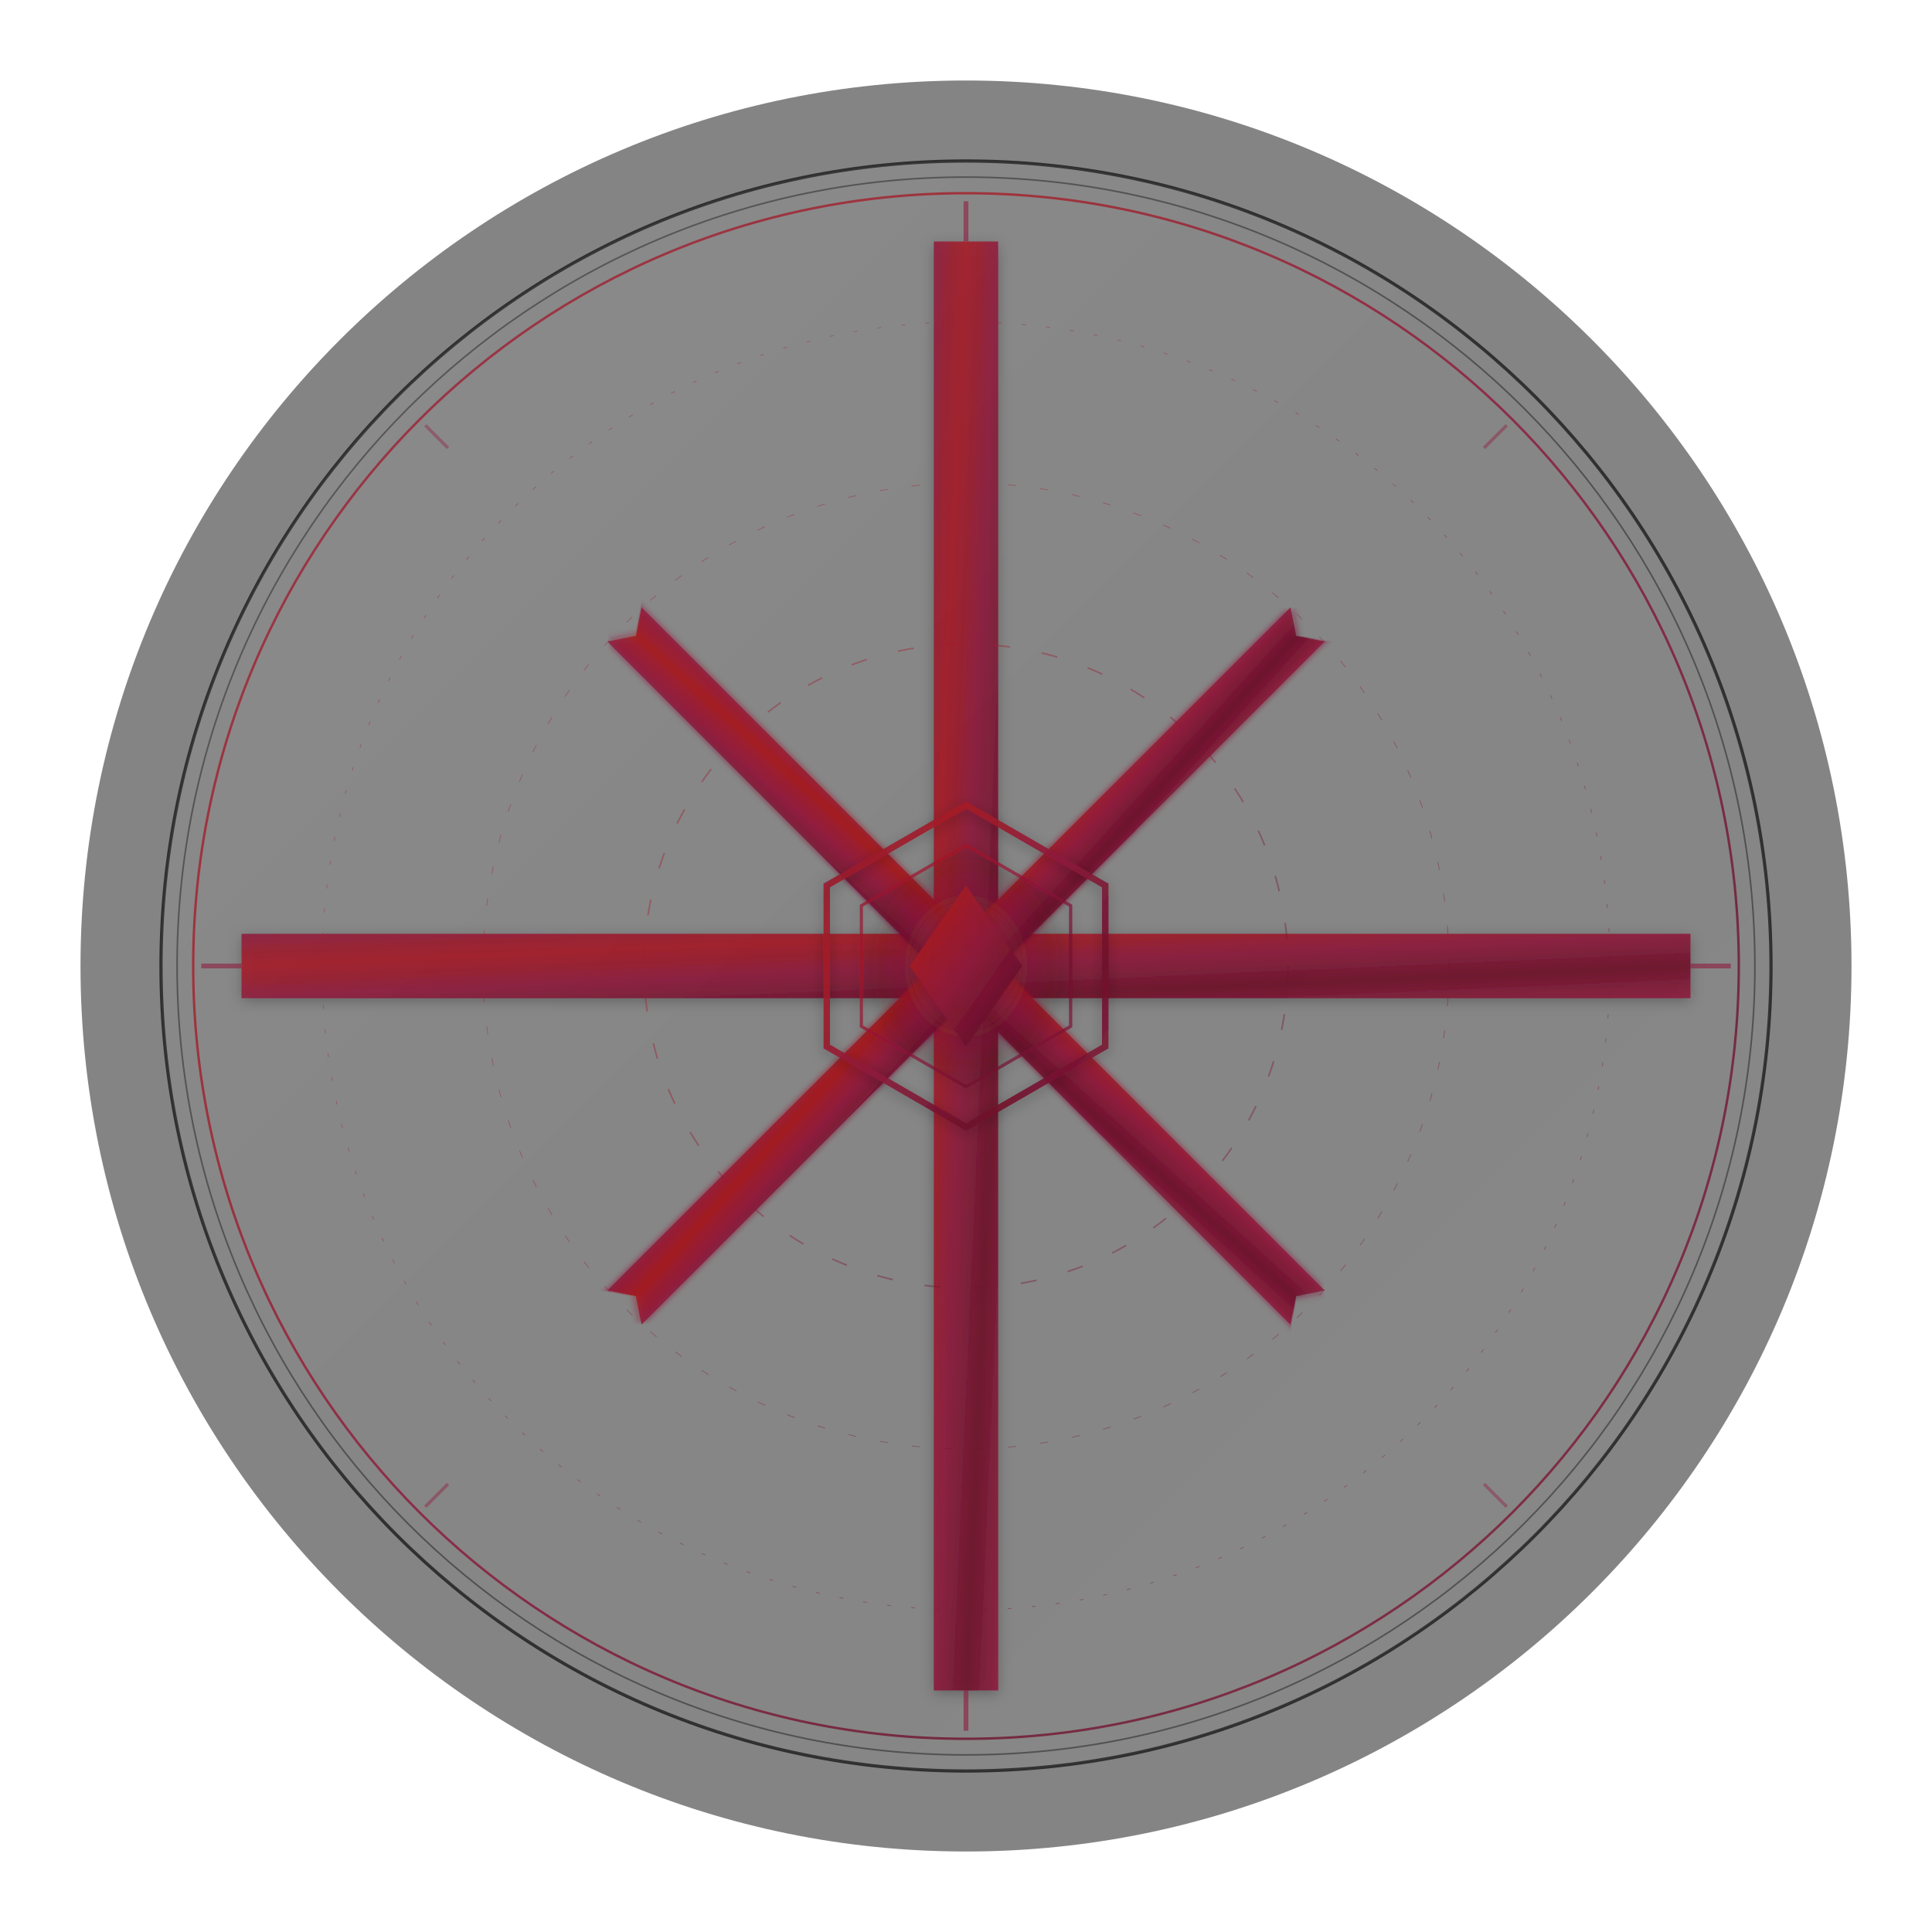
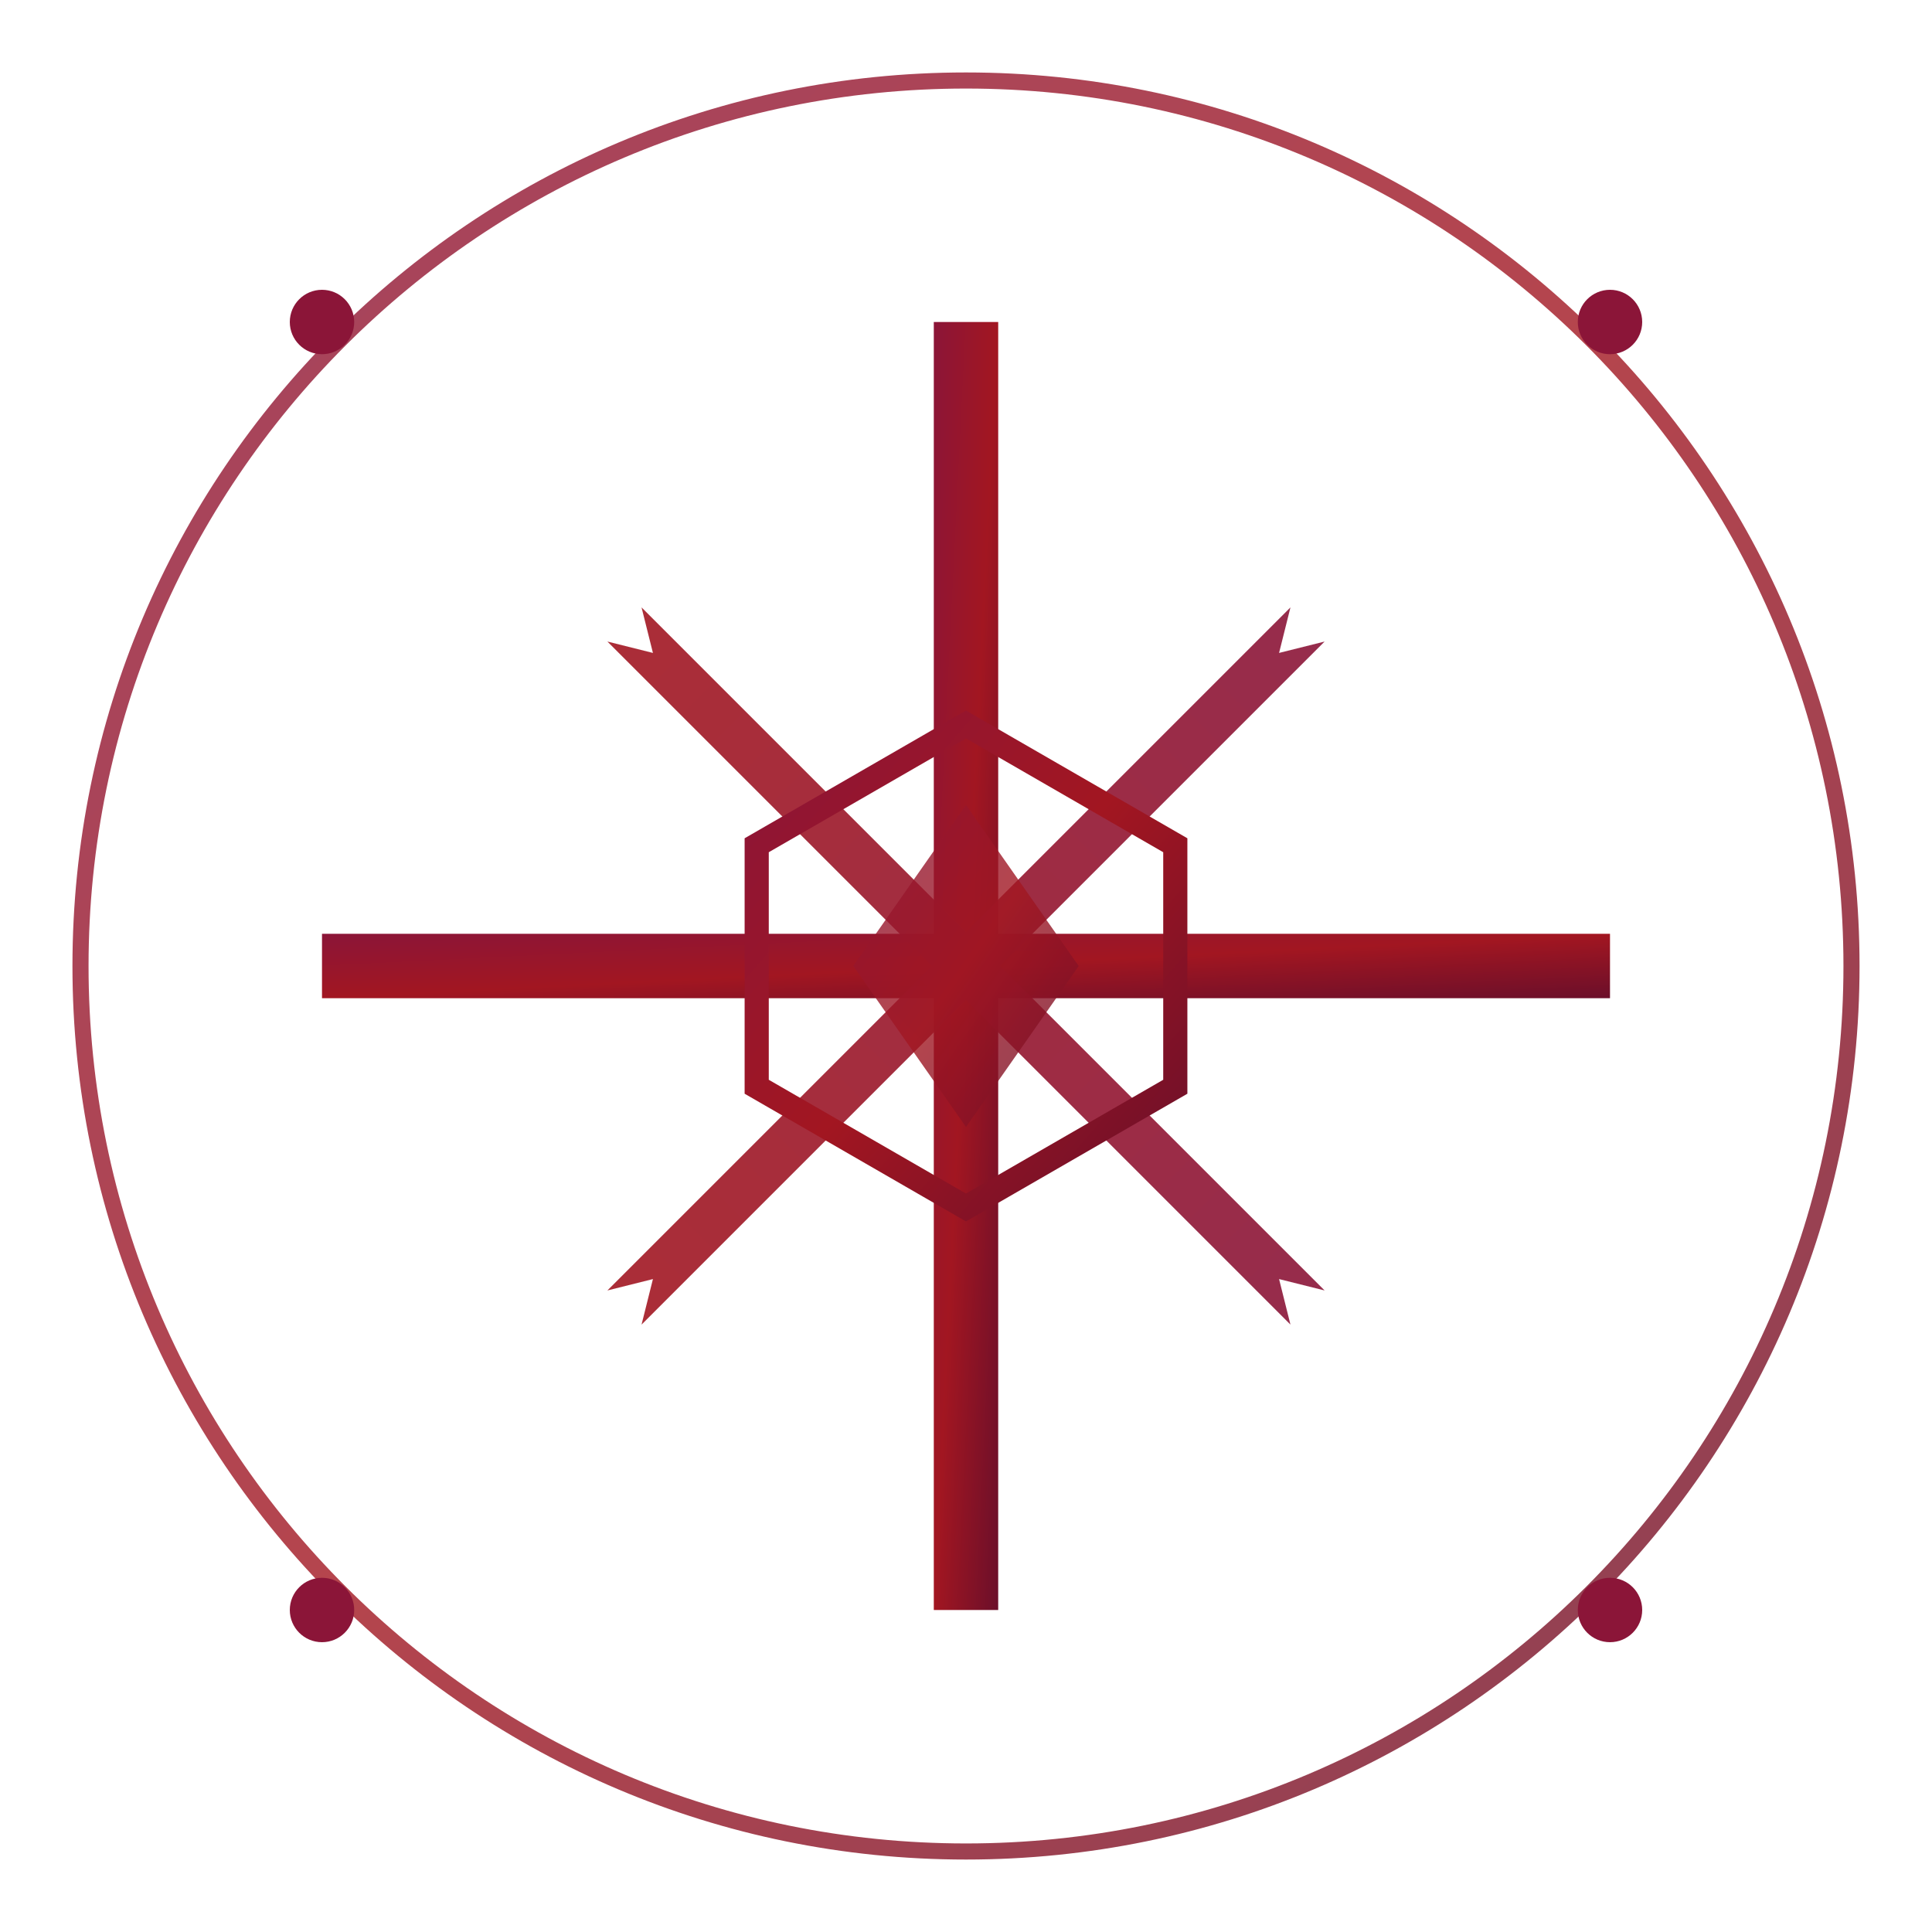
- <svg xmlns="http://www.w3.org/2000/svg" width="2400" height="2400" viewBox="0 0 2400 2400">
+ <svg xmlns="http://www.w3.org/2000/svg" width="240" height="240" viewBox="0 0 240 240">
  <defs>
    <linearGradient id="primaryGradient" x1="0%" y1="0%" x2="100%" y2="100%">
      <stop offset="0%" style="stop-color:#8B1538;stop-opacity:1" />
-       <stop offset="25%" style="stop-color:#A21621;stop-opacity:1" />
-       <stop offset="50%" style="stop-color:#8B1538;stop-opacity:1" />
-       <stop offset="75%" style="stop-color:#6B0F2A;stop-opacity:1" />
+       <stop offset="50%" style="stop-color:#A21621;stop-opacity:1" />
+       <stop offset="100%" style="stop-color:#6B0F2A;stop-opacity:1" />
+     </linearGradient>
+     <linearGradient id="accentGradient" x1="0%" y1="0%" x2="100%" y2="0%">
+       <stop offset="0%" style="stop-color:#A21621;stop-opacity:1" />
      <stop offset="100%" style="stop-color:#8B1538;stop-opacity:1" />
    </linearGradient>
-     <radialGradient id="centerGlow" cx="50%" cy="50%" r="50%">
-       <stop offset="0%" style="stop-color:#A21621;stop-opacity:0.8" />
-       <stop offset="40%" style="stop-color:#8B1538;stop-opacity:0.5" />
-       <stop offset="70%" style="stop-color:#6B0F2A;stop-opacity:0.3" />
-       <stop offset="100%" style="stop-color:#000000;stop-opacity:0" />
-     </radialGradient>
-     <linearGradient id="metalSheen" x1="0%" y1="0%" x2="100%" y2="100%">
-       <stop offset="0%" style="stop-color:#ffffff;stop-opacity:0.2" />
-       <stop offset="50%" style="stop-color:#ffffff;stop-opacity:0.05" />
-       <stop offset="100%" style="stop-color:#ffffff;stop-opacity:0.1" />
-     </linearGradient>
-     <filter id="subtleShadow" x="-50%" y="-50%" width="200%" height="200%">
-       <feGaussianBlur in="SourceAlpha" stdDeviation="8" />
-       <feOffset dx="0" dy="4" result="offsetblur" />
-       <feFlood flood-color="#000000" flood-opacity="0.3" />
-       <feComposite in2="offsetblur" operator="in" />
-       <feMerge>
-         <feMergeNode />
-         <feMergeNode in="SourceGraphic" />
-       </feMerge>
-     </filter>
-     <filter id="innerGlow" x="-50%" y="-50%" width="200%" height="200%">
-       <feGaussianBlur stdDeviation="4" result="coloredBlur" />
-       <feMerge>
-         <feMergeNode in="coloredBlur" />
-         <feMergeNode in="SourceGraphic" />
-       </feMerge>
-     </filter>
  </defs>
-   <circle cx="1200" cy="1200" r="1100" fill="#0a0a0a" opacity="0.5" />
-   <g transform="translate(1200,1200)">
-     <circle cx="0" cy="0" r="1000" fill="none" stroke="#1a1a1a" stroke-width="4" opacity="0.8" />
-     <circle cx="0" cy="0" r="980" fill="none" stroke="#2a2a2a" stroke-width="2" opacity="0.6" />
-     <circle cx="0" cy="0" r="960" fill="none" stroke="url(#primaryGradient)" stroke-width="3" opacity="0.8" />
-     <g filter="url(#subtleShadow)">
-       <rect x="-40" y="-900" width="80" height="1800" fill="url(#primaryGradient)" opacity="0.9">
-         <animateTransform attributeName="transform" type="scale" values="1,1;1,1.02;1,1" dur="4s" repeatCount="indefinite" />
-       </rect>
-       <rect x="-900" y="-40" width="1800" height="80" fill="url(#primaryGradient)" opacity="0.9">
-         <animateTransform attributeName="transform" type="scale" values="1,1;1.02,1;1,1" dur="4s" repeatCount="indefinite" />
-       </rect>
+   <g transform="translate(120,120)">
+     <circle cx="0" cy="0" r="110" fill="none" stroke="url(#primaryGradient)" stroke-width="2" opacity="0.8" />
+     <g>
+       <rect x="-4" y="-80" width="8" height="160" fill="url(#primaryGradient)" />
+       <rect x="-80" y="-4" width="160" height="8" fill="url(#primaryGradient)" />
    </g>
-     <g transform="rotate(45)" filter="url(#innerGlow)">
-       <path d="M -600,-30 L 600,-30 L 580,0 L 600,30 L -600,30 L -580,0 Z" fill="url(#primaryGradient)" opacity="0.85">
-         <animateTransform attributeName="transform" type="rotate" values="0;2;0;-2;0" dur="8s" repeatCount="indefinite" />
-       </path>
+     <g transform="rotate(45)">
+       <path d="M -60,-3 L 60,-3 L 55,0 L 60,3 L -60,3 L -55,0 Z" fill="url(#accentGradient)" opacity="0.9" />
    </g>
-     <g transform="rotate(-45)" filter="url(#innerGlow)">
-       <path d="M -600,-30 L 600,-30 L 580,0 L 600,30 L -600,30 L -580,0 Z" fill="url(#primaryGradient)" opacity="0.85">
-         <animateTransform attributeName="transform" type="rotate" values="0;-2;0;2;0" dur="8s" repeatCount="indefinite" />
-       </path>
+     <g transform="rotate(-45)">
+       <path d="M -60,-3 L 60,-3 L 55,0 L 60,3 L -60,3 L -55,0 Z" fill="url(#accentGradient)" opacity="0.9" />
    </g>
-     <g filter="url(#subtleShadow)">
-       <polygon points="0,-200 173,-100 173,100 0,200 -173,100 -173,-100" fill="none" stroke="url(#primaryGradient)" stroke-width="8" opacity="0.9" />
-       <polygon points="0,-150 130,-75 130,75 0,150 -130,75 -130,-75" fill="url(#centerGlow)" stroke="url(#primaryGradient)" stroke-width="4" opacity="0.7" />
-       <polygon points="0,-100 70,0 0,100 -70,0" fill="url(#primaryGradient)" opacity="0.9">
-         <animateTransform attributeName="transform" type="scale" values="1;1.1;1" dur="3s" repeatCount="indefinite" />
-       </polygon>
+     <polygon points="0,-30 26,-15 26,15 0,30 -26,15 -26,-15" fill="none" stroke="url(#primaryGradient)" stroke-width="3" />
+     <polygon points="0,-20 14,0 0,20 -14,0" fill="url(#primaryGradient)" opacity="0.8" />
+     <g>
+       <circle cx="-80" cy="-80" r="4" fill="#8B1538" />
+       <circle cx="80" cy="-80" r="4" fill="#8B1538" />
+       <circle cx="80" cy="80" r="4" fill="#8B1538" />
+       <circle cx="-80" cy="80" r="4" fill="#8B1538" />
    </g>
-     <g opacity="0.6">
-       <rect x="-3" y="-950" width="6" height="50" fill="#8B1538" />
-       <rect x="-3" y="900" width="6" height="50" fill="#8B1538" />
-       <rect x="-950" y="-3" width="50" height="6" fill="#8B1538" />
-       <rect x="900" y="-3" width="50" height="6" fill="#8B1538" />
-       <g transform="rotate(45)">
-         <rect x="-2" y="-950" width="4" height="40" fill="#8B1538" opacity="0.7" />
-         <rect x="-2" y="910" width="4" height="40" fill="#8B1538" opacity="0.7" />
-       </g>
-       <g transform="rotate(-45)">
-         <rect x="-2" y="-950" width="4" height="40" fill="#8B1538" opacity="0.7" />
-         <rect x="-2" y="910" width="4" height="40" fill="#8B1538" opacity="0.7" />
-       </g>
-     </g>
-     <g opacity="0.4">
-       <circle cx="0" cy="0" r="400" fill="none" stroke="url(#primaryGradient)" stroke-width="2" stroke-dasharray="20 40" />
-       <circle cx="0" cy="0" r="600" fill="none" stroke="url(#primaryGradient)" stroke-width="1" stroke-dasharray="10 30" />
-       <circle cx="0" cy="0" r="800" fill="none" stroke="url(#primaryGradient)" stroke-width="1" stroke-dasharray="5 25" />
-     </g>
-     <g filter="url(#innerGlow)" opacity="0">
-       <text x="0" y="20" text-anchor="middle" font-family="Arial, sans-serif" font-size="180" font-weight="bold" fill="url(#primaryGradient)">AT</text>
-     </g>
-     <circle cx="0" cy="0" r="1000" fill="url(#metalSheen)" opacity="0.3" />
  </g>
-   <circle cx="1200" cy="1200" r="1100" fill="none" stroke="url(#centerGlow)" stroke-width="2" opacity="0.5">
-     <animate attributeName="r" values="1100;1150;1100" dur="4s" repeatCount="indefinite" />
-     <animate attributeName="opacity" values="0.5;0.3;0.5" dur="4s" repeatCount="indefinite" />
-   </circle>
+   <g opacity="0">
+     <text x="120" y="220" text-anchor="middle" font-family="Arial, sans-serif" font-size="24" font-weight="bold" fill="#8B1538">AXIS THORN</text>
+   </g>
</svg>
